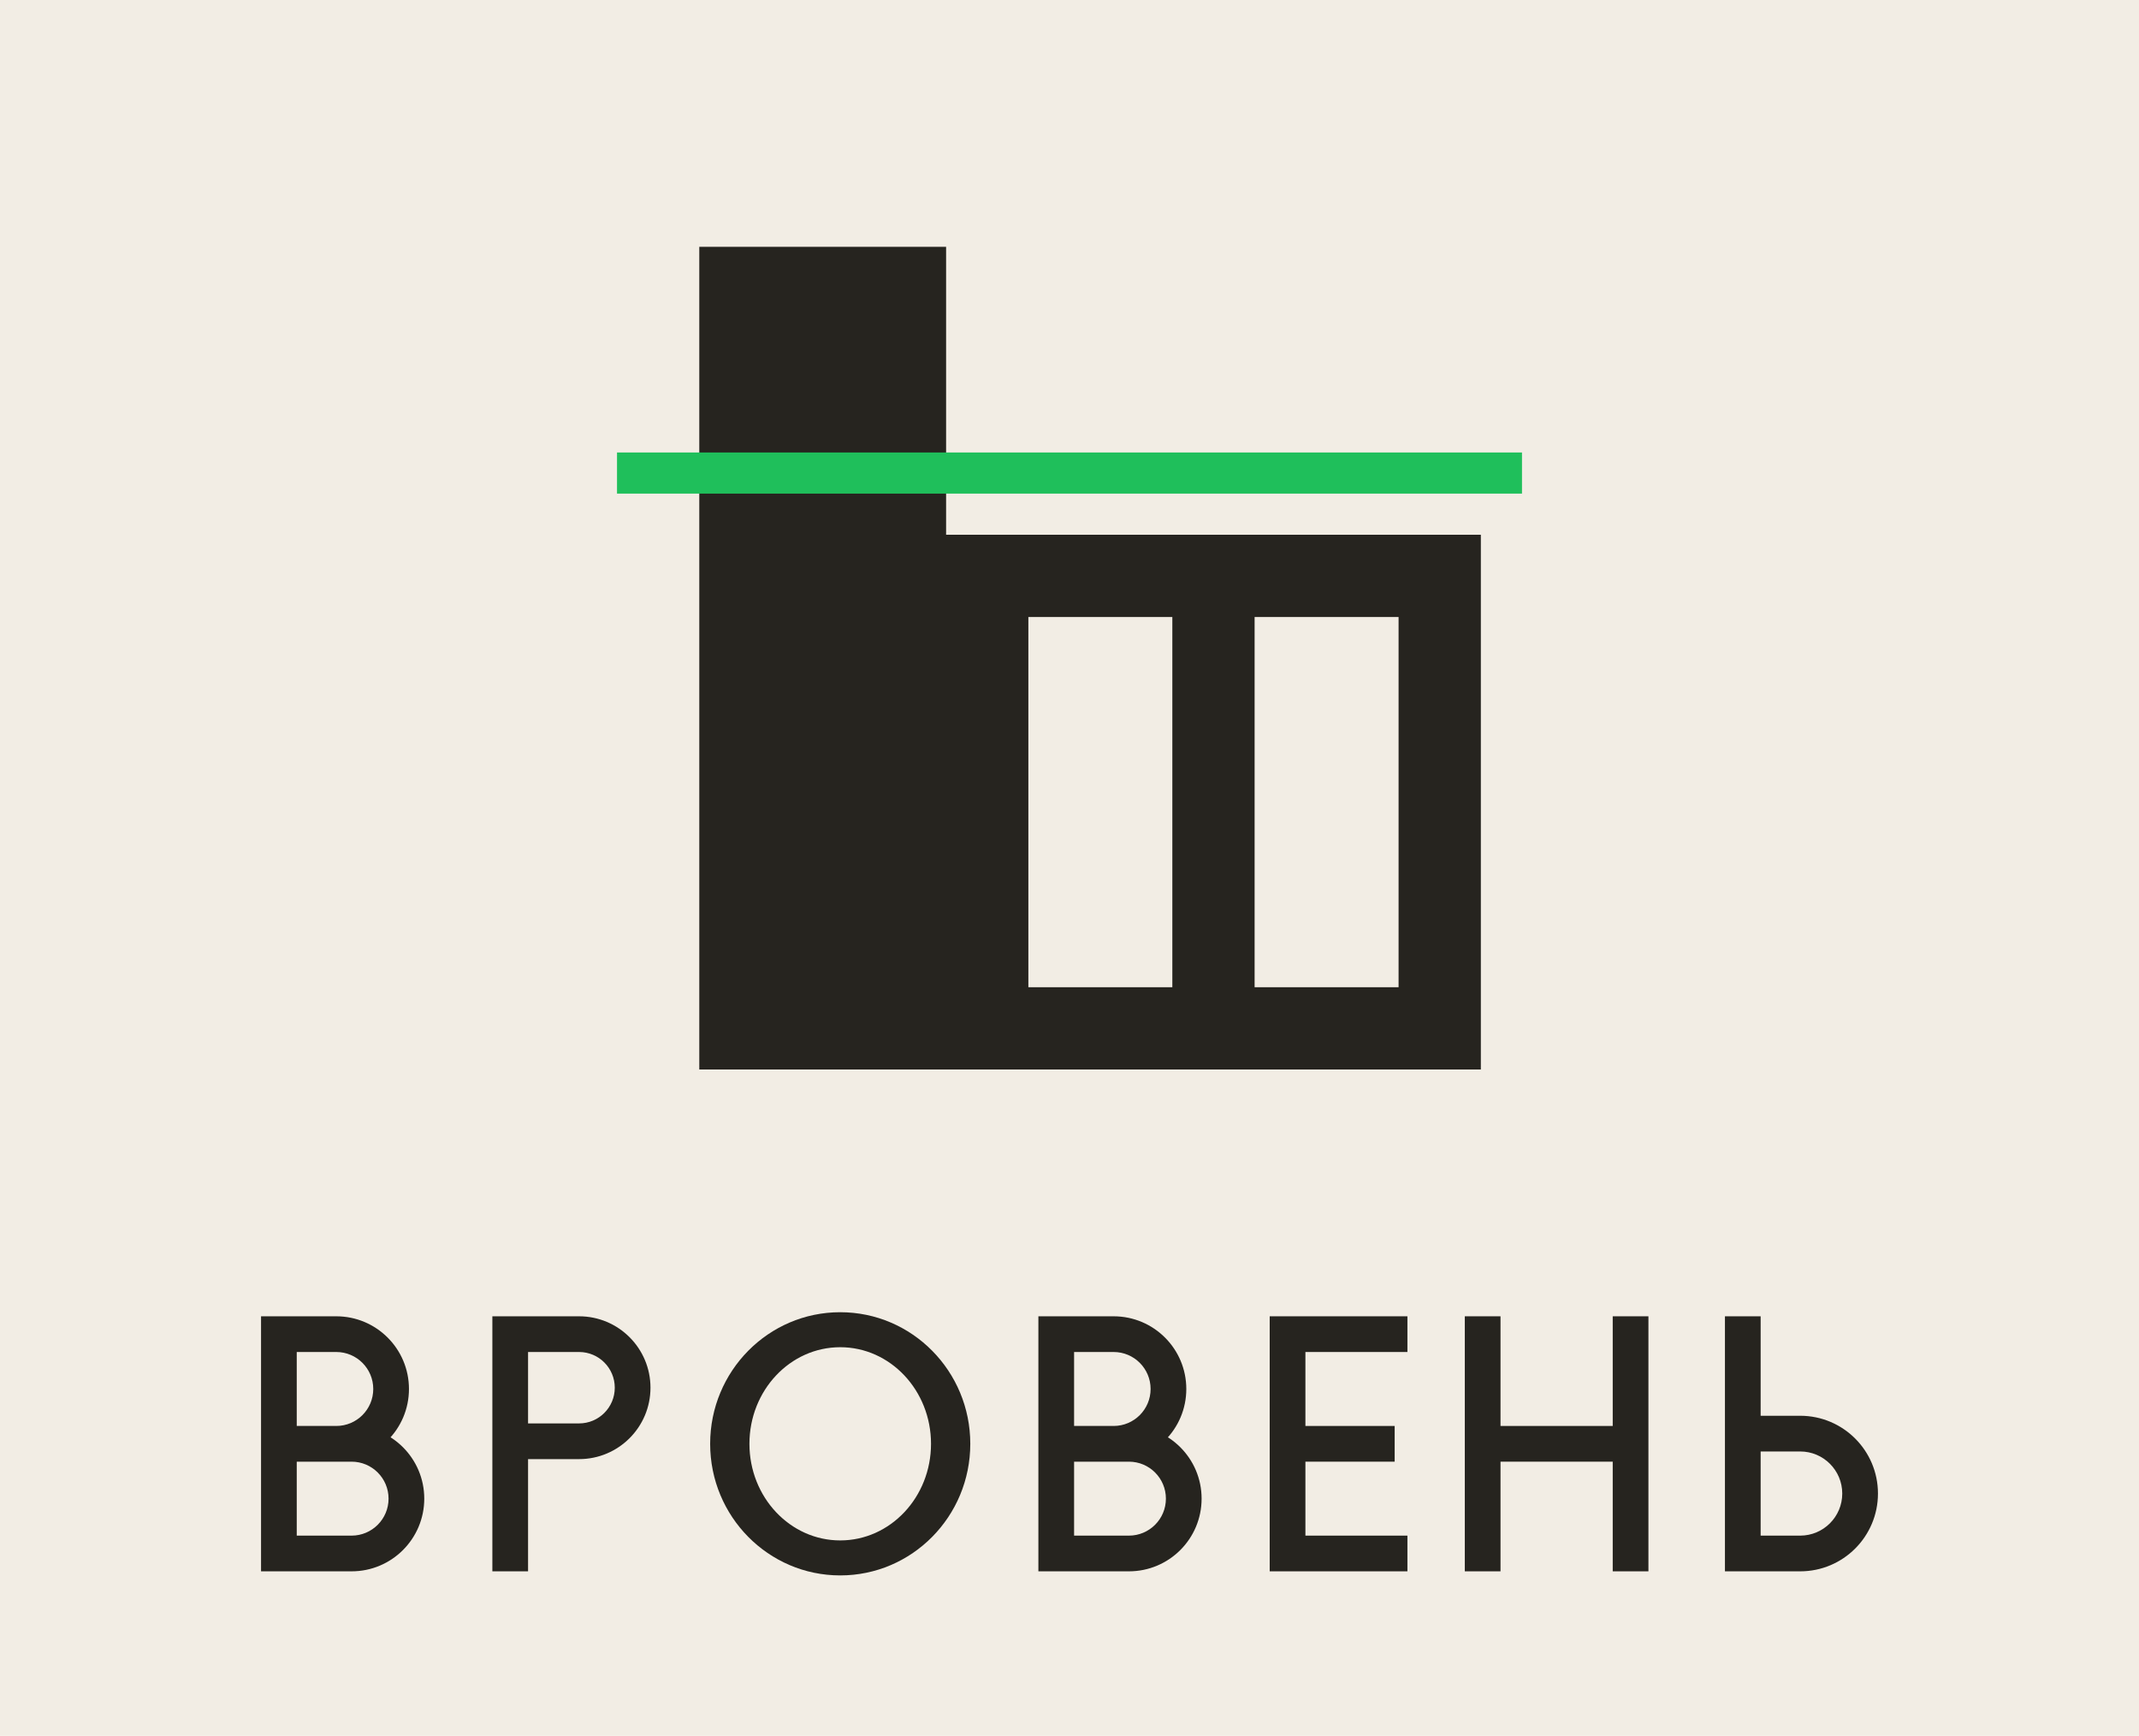
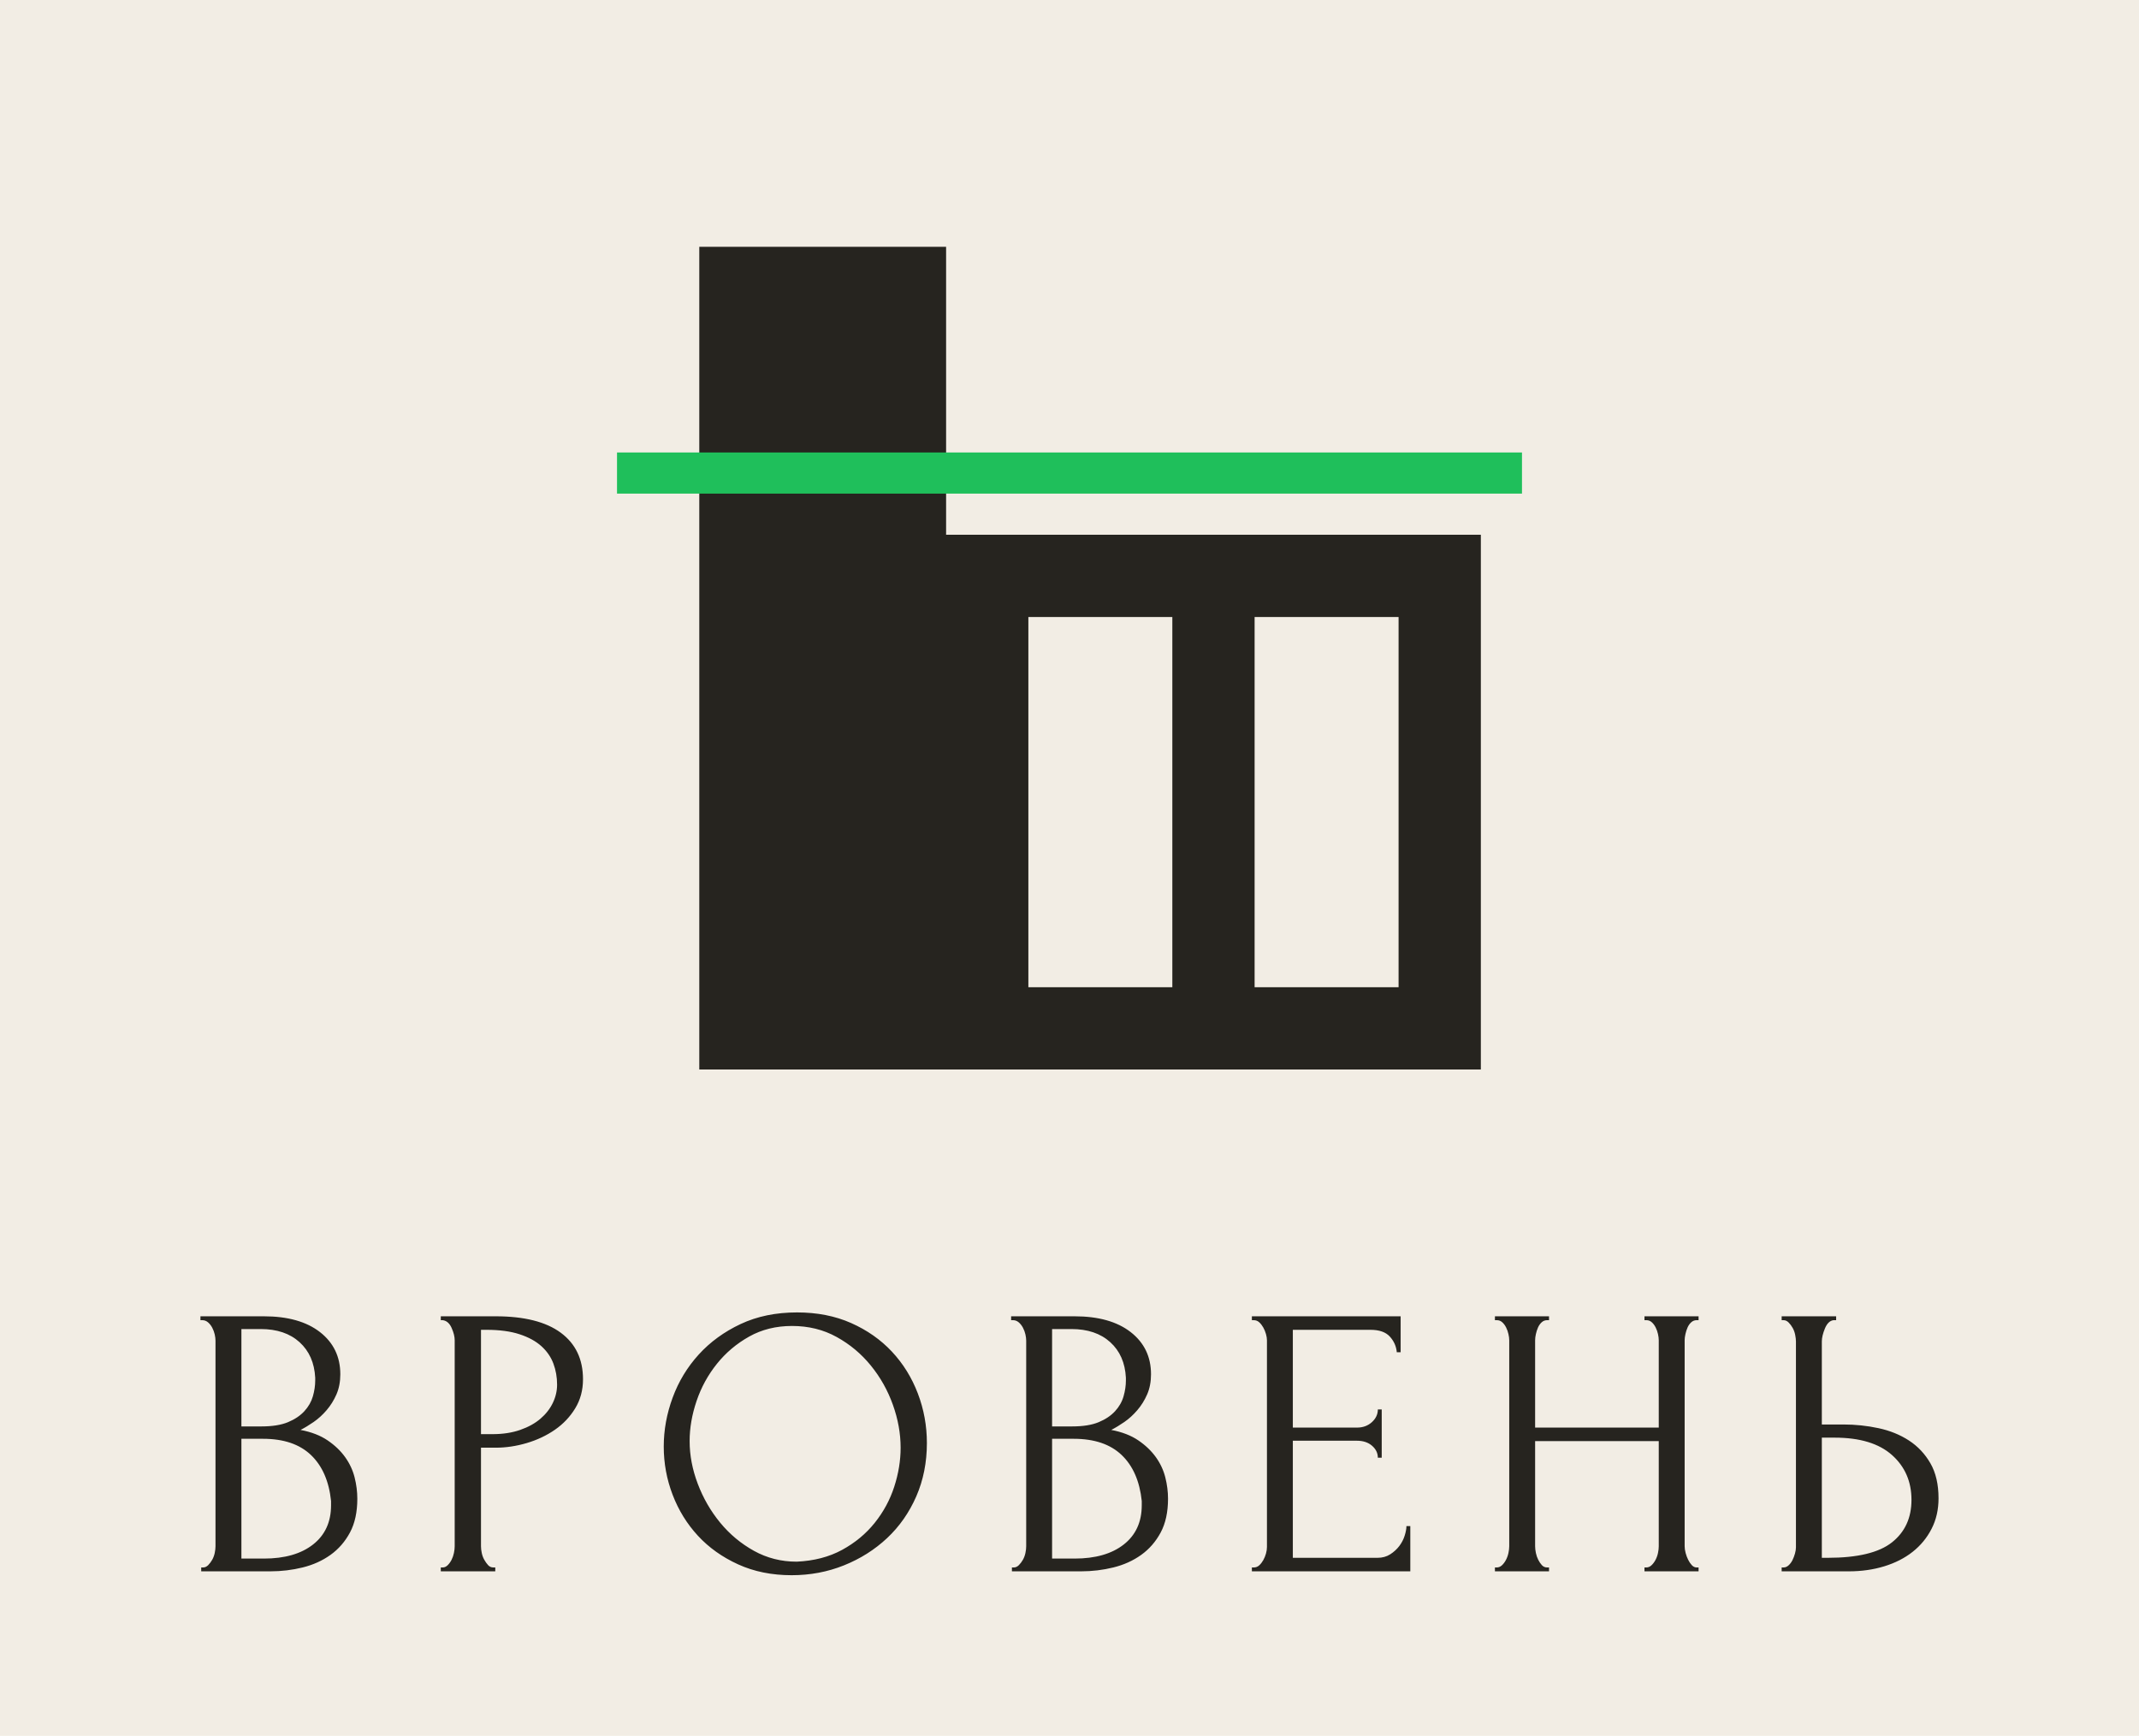
<svg xmlns="http://www.w3.org/2000/svg" viewBox="0 0 520 422" width="520" height="422" role="img" aria-label="Поиск А. Стык">
  <rect width="520" height="422" fill="#F2EDE4" />
  <g transform="translate(140 40) scale(10)">
    <path fill="#26241F" fill-rule="evenodd" d="M3 2H9V22H3ZM9 9H22V22H9ZM11 11V20H14.5V11ZM16.5 11V20H20V11Z" />
    <path fill="#1FBF5B" d="M1 7H23V8H1Z" />
  </g>
-   <g transform="translate(63.46 320) scale(0.62)" fill="#26241F">
-     <path transform="translate(0 0)" d="M0 0H14V100H0ZM0 0H29.5A28.5 28.5 0 0 1 29.5 57H0ZM14 14V43H29.5A14.5 14.5 0 0 0 29.5 14ZM0 43H35.5A28.5 28.5 0 0 1 35.5 100H0ZM14 57V86H35.5A14.5 14.5 0 0 0 35.5 57Z" />
-     <path transform="translate(90.7 0)" d="M0 0H14V100H0ZM0 0H34A28 28 0 0 1 34 56H0ZM14 14V42H34A14 14 0 0 0 34 14Z" />
-     <path transform="translate(176.1 0)" d="M0 50A51 51.6 0 1 1 102 50A51 51.6 0 1 1 0 50ZM15.4 50A35.6 37.88 0 1 0 86.6 50A35.6 37.88 0 1 0 15.4 50Z" />
-     <path transform="translate(304.8 0)" d="M0 0H14V100H0ZM0 0H29.5A28.5 28.5 0 0 1 29.5 57H0ZM14 14V43H29.5A14.5 14.5 0 0 0 29.5 14ZM0 43H35.5A28.5 28.5 0 0 1 35.5 100H0ZM14 57V86H35.5A14.5 14.5 0 0 0 35.5 57Z" />
-     <path transform="translate(395.5 0)" d="M0 0H14V100H0ZM0 0H54V14H0ZM0 43H49V57H0ZM0 86H54V100H0Z" />
-     <path transform="translate(472 0)" d="M0 0H14V100H0ZM58 0H72V100H58ZM0 43H72V57H0Z" />
-     <path transform="translate(574 0)" d="M0 0H14V100H0ZM0 39H29.5A30.5 30.5 0 0 1 29.5 100H0ZM14 53V86H29.5A16.5 16.5 0 0 0 29.5 53Z" />
+   <g transform="translate(48.73 320) scale(0.62)" fill="#26241F">
+     <path transform="translate(-6.52 0)" d="M6.82 98.48H7.58Q8.64 98.48 9.55 97.58Q10.45 96.67 11.14 95.45Q11.82 94.24 12.12 92.8Q12.42 91.36 12.42 90.15V9.55Q12.42 8.48 12.12 7.12Q11.82 5.76 11.14 4.47Q10.45 3.18 9.47 2.35Q8.48 1.52 7.27 1.52H6.52V0H31.36Q45.45 0 53.41 6.21Q61.36 12.42 61.36 22.73Q61.36 27.12 59.85 30.61Q58.33 34.09 55.98 36.82Q53.64 39.55 50.91 41.44Q48.18 43.33 45.76 44.55Q52.12 45.76 56.36 48.64Q60.61 51.52 63.26 55.23Q65.91 58.94 66.97 63.18Q68.03 67.42 68.03 71.52Q68.03 79.39 65.15 84.77Q62.27 90.15 57.5 93.56Q52.73 96.97 46.59 98.48Q40.45 100 33.94 100H6.82ZM57.73 72.42Q56.52 60.76 49.85 54.39Q43.18 48.03 31.06 48.03H22.58V95H31.36Q43.64 95 50.68 89.47Q57.73 83.94 57.73 74.09ZM51.52 24.09Q51.06 15.3 45.38 10.15Q39.7 5 30.15 5H22.58V43.18H30.45Q36.82 43.18 40.83 41.52Q44.85 39.85 47.27 37.2Q49.7 34.55 50.61 31.36Q51.52 28.18 51.52 25.15ZM100.76 0H122.27Q139.09 0 147.8 6.44Q156.52 12.88 156.52 24.7Q156.52 31.06 153.48 36.06Q150.45 41.06 145.53 44.47Q140.61 47.88 134.47 49.7Q128.33 51.52 122.27 51.52H116.52V90.15Q116.52 91.36 116.82 92.8Q117.12 94.24 117.8 95.45Q118.48 96.67 119.32 97.58Q120.15 98.48 121.36 98.48H122.12V100H100.76V98.48H101.52Q102.58 98.48 103.48 97.58Q104.39 96.67 105 95.45Q105.61 94.24 105.91 92.8Q106.21 91.36 106.21 90.15V9.39Q106.21 7.27 105 4.55Q103.79 1.82 101.52 1.52H100.76ZM116.52 5.3V46.21H121.06Q127.12 46.21 131.89 44.55Q136.67 42.88 139.85 40.15Q143.03 37.42 144.7 33.94Q146.36 30.45 146.36 26.82Q146.36 22.42 144.92 18.56Q143.48 14.7 140.23 11.74Q136.97 8.79 131.67 7.05Q126.36 5.3 118.64 5.3ZM240.45 -1.52Q252.27 -1.52 261.67 2.65Q271.06 6.82 277.65 13.86Q284.24 20.91 287.8 30.23Q291.36 39.55 291.36 49.7Q291.36 61.06 287.2 70.61Q283.03 80.15 275.76 86.97Q268.48 93.79 258.86 97.65Q249.24 101.52 238.33 101.52Q226.67 101.52 217.35 97.27Q208.03 93.03 201.59 86.06Q195.15 79.09 191.67 70Q188.18 60.91 188.18 51.06Q188.18 41.36 191.67 31.89Q195.15 22.42 201.89 15Q208.64 7.58 218.33 3.03Q228.03 -1.52 240.45 -1.52ZM240.3 96.21Q250.45 95.76 258.11 91.59Q265.76 87.42 270.91 80.98Q276.06 74.55 278.56 66.82Q281.06 59.09 281.06 51.52Q281.06 43.18 278.03 34.7Q275 26.21 269.39 19.32Q263.79 12.42 255.98 8.11Q248.18 3.79 238.48 3.79Q229.09 3.79 221.67 7.95Q214.24 12.12 209.02 18.64Q203.79 25.15 201.06 33.18Q198.33 41.21 198.33 48.94Q198.33 57.27 201.52 65.68Q204.7 74.09 210.3 80.91Q215.91 87.73 223.56 91.97Q231.21 96.21 240.3 96.21ZM324.7 98.48H325.45Q326.52 98.48 327.42 97.58Q328.33 96.67 329.02 95.45Q329.7 94.24 330 92.8Q330.3 91.36 330.3 90.15V9.55Q330.3 8.48 330 7.12Q329.7 5.76 329.02 4.47Q328.33 3.18 327.35 2.35Q326.36 1.52 325.15 1.52H324.39V0H349.24Q363.33 0 371.29 6.21Q379.24 12.42 379.24 22.73Q379.24 27.12 377.73 30.61Q376.21 34.09 373.86 36.82Q371.52 39.55 368.79 41.44Q366.06 43.33 363.64 44.55Q370 45.76 374.24 48.64Q378.48 51.52 381.14 55.23Q383.79 58.94 384.85 63.18Q385.91 67.42 385.91 71.52Q385.91 79.39 383.03 84.77Q380.15 90.15 375.38 93.56Q370.61 96.97 364.47 98.48Q358.33 100 351.82 100H324.7ZM375.61 72.42Q374.39 60.76 367.73 54.39Q361.06 48.03 348.94 48.03H340.45V95H349.24Q361.52 95 368.56 89.47Q375.61 83.94 375.61 74.09ZM369.39 24.09Q368.94 15.3 363.26 10.15Q357.58 5 348.03 5H340.45V43.18H348.33Q354.7 43.18 358.71 41.52Q362.73 39.85 365.15 37.2Q367.58 34.55 368.48 31.36Q369.39 28.18 369.39 25.15ZM418.79 98.48H419.55Q420.76 98.48 421.67 97.65Q422.58 96.82 423.26 95.61Q423.94 94.39 424.32 93.03Q424.7 91.67 424.7 90.45V9.39Q424.7 8.33 424.32 6.97Q423.94 5.61 423.26 4.39Q422.58 3.18 421.67 2.35Q420.76 1.52 419.55 1.52H418.79V0H477.12V14.09H475.61Q475.3 10.61 472.88 7.95Q470.45 5.3 465.3 5.3H434.85V43.64H460Q463.48 43.64 465.83 41.52Q468.18 39.39 468.18 36.52H469.7V55.45H468.18Q468.18 52.73 465.91 50.76Q463.64 48.79 460 48.79H434.85V94.7H468.03Q470.91 94.7 473.03 93.33Q475.15 91.97 476.59 90.08Q478.03 88.18 478.71 85.98Q479.39 83.79 479.39 82.27H480.91V100H418.79ZM572.73 98.48H573.48Q574.55 98.48 575.45 97.65Q576.36 96.82 577.05 95.53Q577.73 94.24 578.03 92.8Q578.33 91.36 578.33 90.15V48.94H529.85V90.15Q529.85 91.36 530.15 92.8Q530.45 94.24 531.06 95.45Q531.67 96.67 532.5 97.58Q533.33 98.48 534.55 98.48H535.3V100H514.09V98.48H514.85Q515.91 98.48 516.82 97.65Q517.73 96.82 518.41 95.53Q519.09 94.24 519.39 92.8Q519.7 91.36 519.7 90.15V9.39Q519.7 8.33 519.39 6.97Q519.09 5.61 518.48 4.39Q517.88 3.18 516.97 2.35Q516.06 1.52 514.85 1.52H514.09V0H535.3V1.52H534.55Q533.33 1.52 532.42 2.35Q531.52 3.18 530.98 4.39Q530.45 5.61 530.15 6.97Q529.85 8.33 529.85 9.39V43.64H578.33V9.39Q578.33 8.33 578.03 6.97Q577.73 5.61 577.12 4.39Q576.52 3.18 575.61 2.35Q574.7 1.52 573.48 1.52H572.73V0H593.94V1.52H593.18Q591.97 1.52 591.06 2.35Q590.15 3.18 589.62 4.39Q589.09 5.61 588.79 6.97Q588.48 8.33 588.48 9.39V90.15Q588.48 91.36 588.86 92.8Q589.24 94.24 589.85 95.45Q590.45 96.67 591.29 97.58Q592.12 98.48 593.18 98.48H593.94V100H572.73ZM626.52 98.48H627.27Q628.33 98.48 629.24 97.65Q630.15 96.82 630.76 95.61Q631.36 94.39 631.74 93.03Q632.12 91.67 632.12 90.61V9.85Q632.12 8.79 631.82 7.27Q631.52 5.76 630.83 4.55Q630.15 3.33 629.24 2.42Q628.33 1.52 627.27 1.52H626.52V0H647.88V1.52H646.82Q644.7 1.82 643.48 4.77Q642.27 7.73 642.27 9.85V42.42H650.76Q657.73 42.42 664.47 43.86Q671.21 45.3 676.44 48.71Q681.67 52.12 684.85 57.65Q688.03 63.18 688.03 71.36Q688.03 78.03 685.3 83.33Q682.58 88.64 677.88 92.35Q673.18 96.06 666.74 98.03Q660.3 100 652.88 100H626.52ZM644.55 94.7Q662.12 94.7 669.77 88.64Q677.42 82.58 677.42 71.97Q677.42 61.21 669.77 54.39Q662.12 47.58 647.27 47.58H642.27V94.7Z" />
  </g>
</svg>
